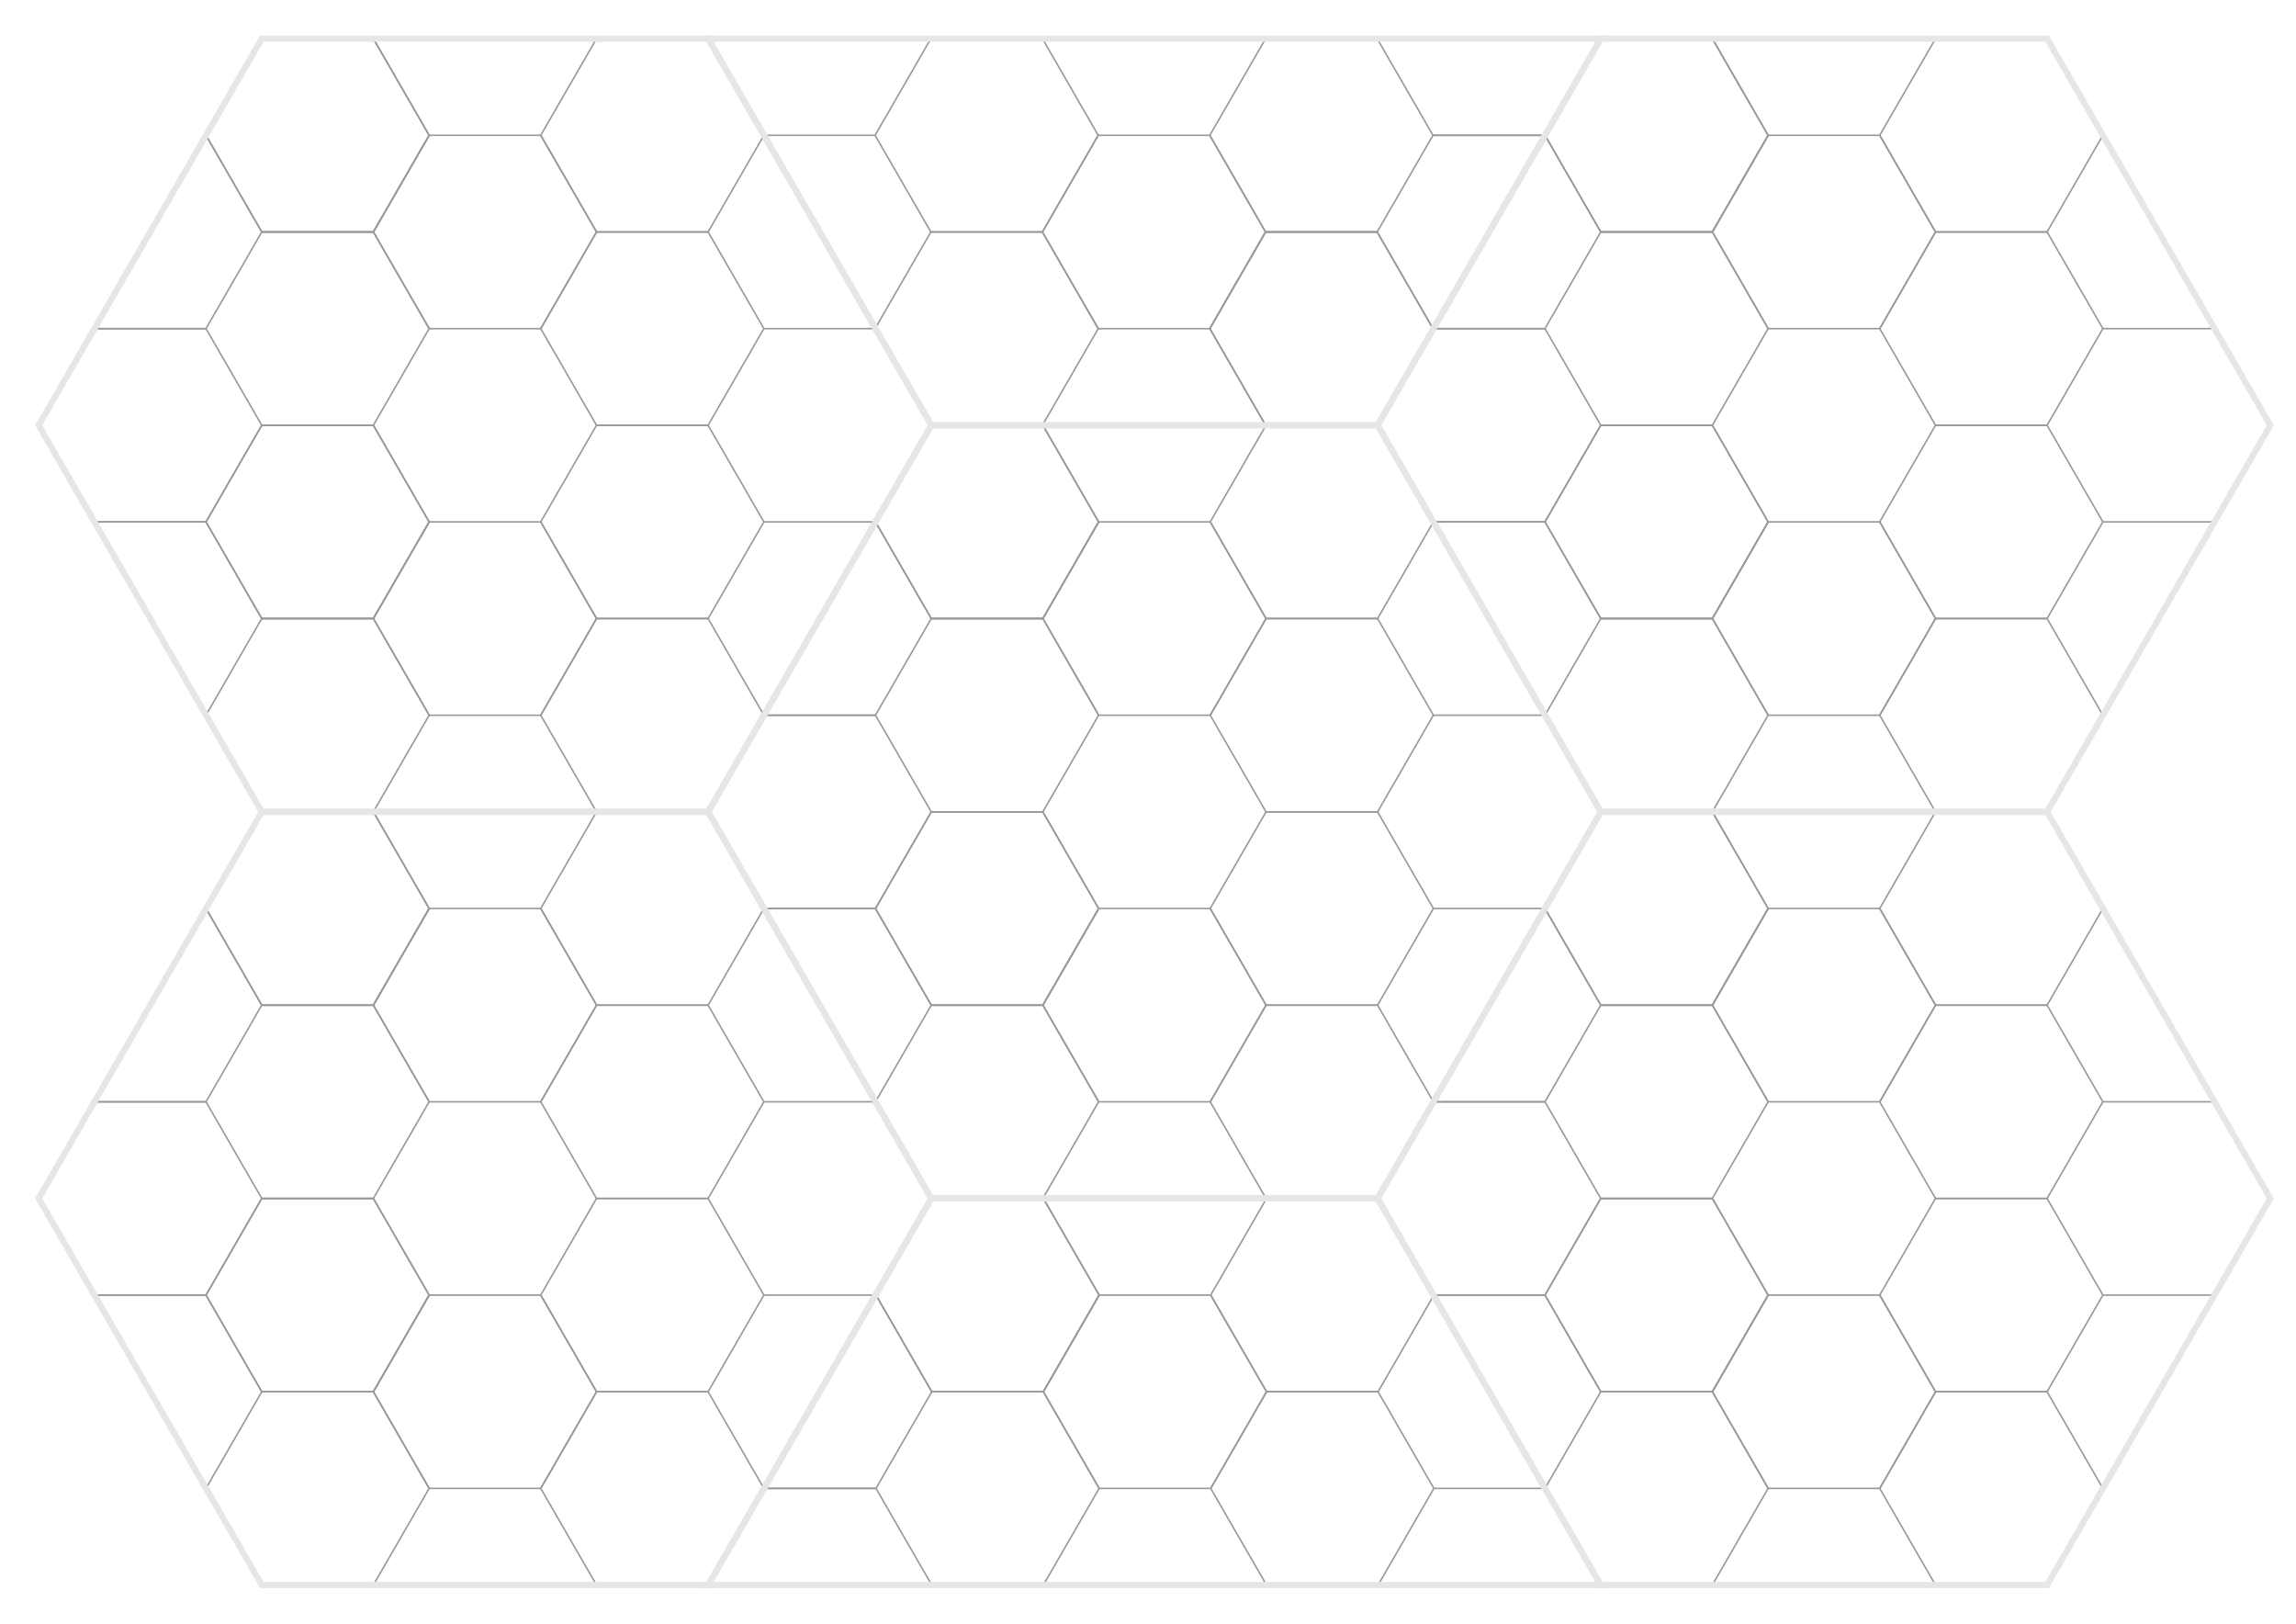
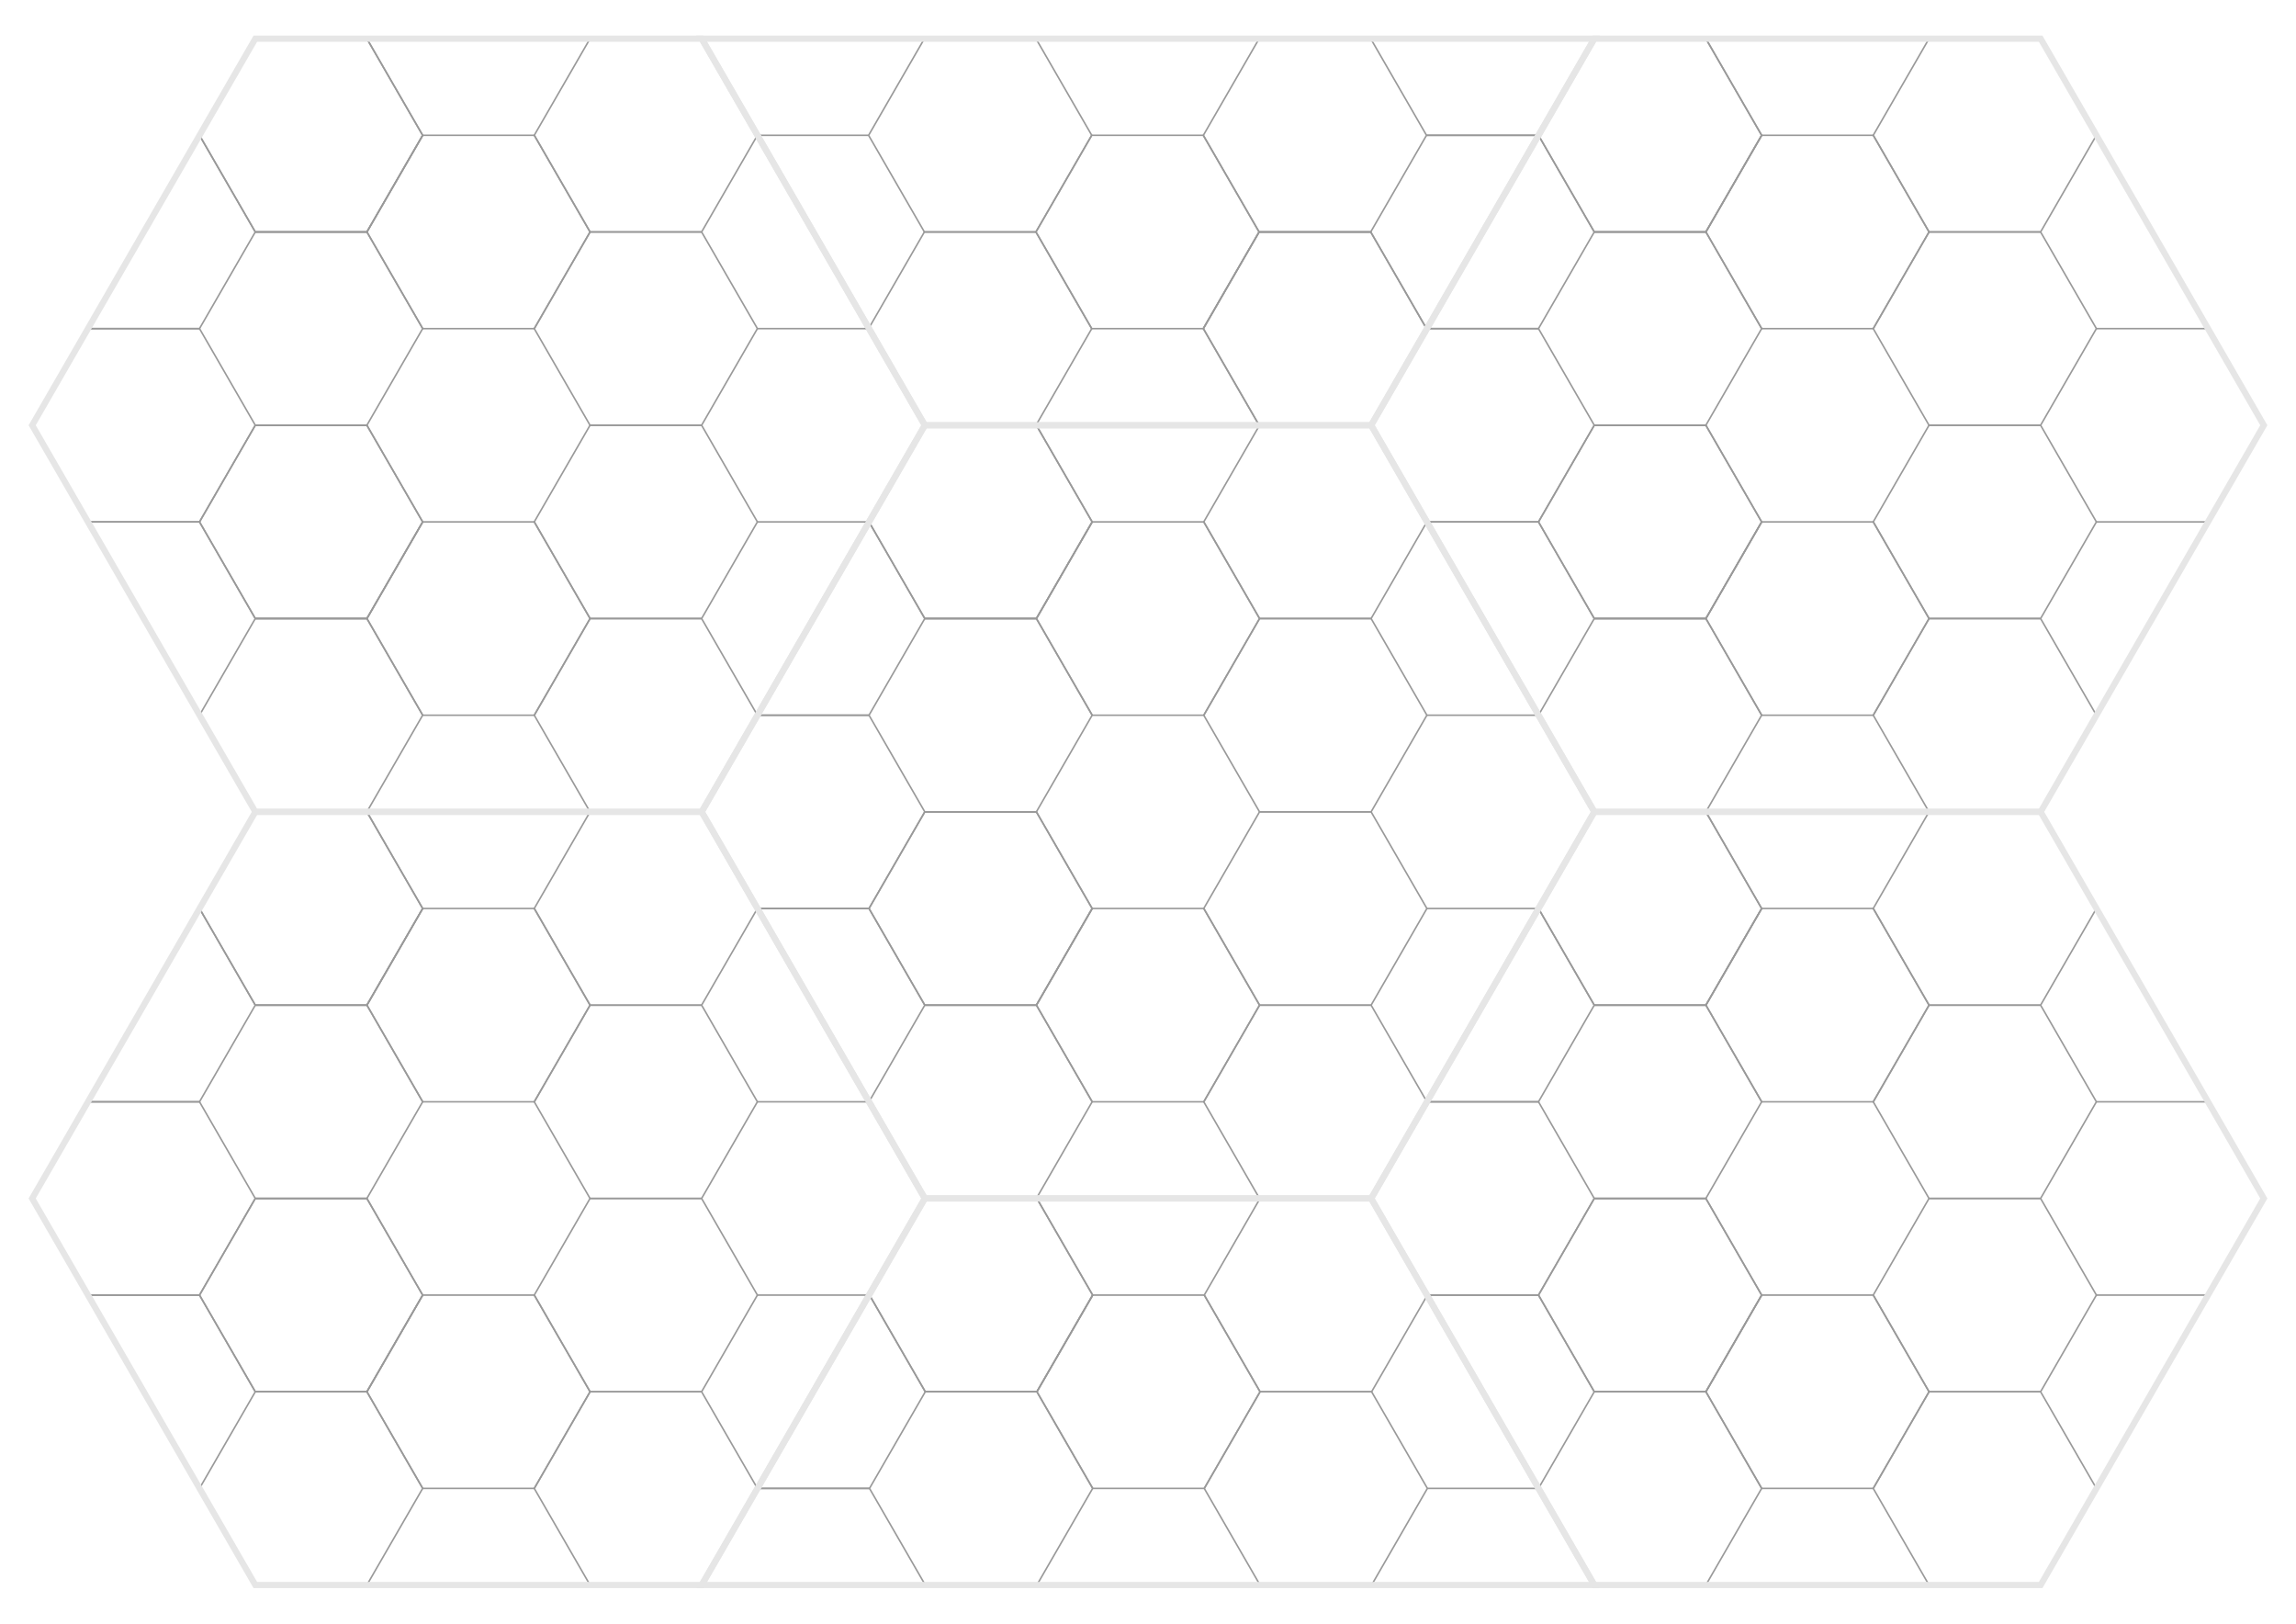
<svg xmlns="http://www.w3.org/2000/svg" xmlns:xlink="http://www.w3.org/1999/xlink" width="297mm" height="210mm" viewBox="0 0 297 210" version="1.1" id="svg1" xml:space="preserve">
  <defs id="defs1" />
  <g id="layer1">
-     <g id="g8" transform="matrix(0.2645833,0,0,0.2645833,91.14109,54.59999)">
+     <g id="g8" transform="matrix(0.2645833,0,0,0.2645833,90.30309,54.59999)">
      <g id="layer4-40" style="display:inline" transform="translate(-17.15183,-17.38583)">
        <path style="display:inline;fill:none;stroke:#999999;stroke-width:0.866;stroke-dasharray:none;stroke-opacity:1" id="path6-7-2-2" d="m 126.955,537.48 -62.519,0 -31.259,-54.143 31.259,-54.143 62.519,0 31.259,54.143 z" transform="matrix(0.8725703,0,0,0.872584,153.6224,-119.3899)" />
        <path style="display:inline;fill:none;stroke:#999999;stroke-width:0.866;stroke-dasharray:none;stroke-opacity:1" id="path6-7-3-1" d="m 126.955,537.48 -62.519,0 -31.259,-54.143 31.259,-54.143 62.519,0 31.259,54.143 z" transform="matrix(0.8725703,0,0,0.872584,71.75784,-166.634)" />
        <path style="display:inline;fill:none;stroke:#999999;stroke-width:0.756;stroke-opacity:1" d="M 100.732,255.118 H 46.178" id="path6-5-2-6-8-3-6-0-60" />
        <use x="0" y="0" xlink:href="#path6-7-3-1" id="use5-5" style="display:inline" />
        <use x="0" y="0" xlink:href="#path6-7-3-1" transform="translate(0,94.48817)" id="use6-3" style="display:inline" />
        <use x="0" y="0" xlink:href="#path6-7-3-1" transform="translate(163.6557)" id="use7-7" style="display:inline" />
        <use x="0" y="0" xlink:href="#path6-7-3-1" transform="translate(163.6557,94.48817)" id="use8-8" style="display:inline" />
        <use x="0" y="0" xlink:href="#path6-5-2-6-8-3-6-0-60" id="use13-7" style="display:inline" />
        <use x="0" y="0" xlink:href="#path6-5-2-6-8-3-6-0-60" transform="translate(327.3222)" id="use14-5" style="display:inline" />
      </g>
      <g id="layer2-65" transform="translate(-17.15183,-17.38583)">
        <path style="display:inline;fill:none;stroke:#999999;stroke-width:0.866;stroke-dasharray:none;stroke-opacity:1" id="path6-5-8" d="m 126.955,537.48 -62.519,0 -31.259,-54.143 31.259,-54.143 62.519,0 31.259,54.143 z" transform="matrix(0.8725704,0,0,0.872584,153.6224,-308.3663)" />
        <path style="display:inline;fill:none;stroke:#999999;stroke-width:0.866;stroke-dasharray:none;stroke-opacity:1" id="path6-9" d="m 126.955,537.48 -62.519,0 -31.259,-54.143 31.259,-54.143 62.519,0 31.259,54.143 z" transform="matrix(0.8725703,0,0,0.872584,71.75784,-355.6104)" />
        <path style="display:inline;fill:none;stroke:#999999;stroke-width:0.756;stroke-opacity:1" d="M 100.732,160.63 H 46.178" id="path6-5-2-6-8-3-6-6" />
        <use x="0" y="0" xlink:href="#path6-9" id="use1-2" style="display:inline" />
        <use x="0" y="0" xlink:href="#path6-9" transform="translate(0,94.48817)" id="use2-4" style="display:inline" />
        <use x="0" y="0" xlink:href="#path6-9" transform="translate(163.6557)" id="use3-2" style="display:inline" />
        <use x="0" y="0" xlink:href="#path6-9" transform="translate(163.6557,94.48817)" id="use4-8" style="display:inline" />
        <use x="0" y="0" xlink:href="#path6-5-2-6-8-3-6-6" id="use11-6" style="display:inline" />
        <use x="0" y="0" xlink:href="#path6-5-2-6-8-3-6-6" transform="translate(327.3222)" id="use12-5" style="display:inline" />
      </g>
      <g id="layer1-6" style="display:inline" transform="translate(-17.15183,-17.38583)">
        <path style="display:inline;fill:none;stroke:#e6e6e6;stroke-width:1.748;stroke-dasharray:none" id="path1-93" d="M 114.169,296.1 51.098,186.858 114.169,77.615 240.311,77.615 303.382,186.858 240.311,296.1 Z" transform="matrix(1.729883,0,0,1.729883,-69.49573,-115.3678)" />
      </g>
    </g>
-     <g id="g296" transform="matrix(-0.2645833,0,0,-0.2645833,207.7661,55.40013)">
+     <g id="g296" transform="matrix(-0.2645833,0,0,-0.2645833,206.9281,55.40013)">
      <g id="g200" style="display:inline" transform="translate(-16.03605,-17.38573)">
        <path style="display:inline;fill:none;stroke:#999999;stroke-width:0.866;stroke-dasharray:none" id="path193" d="m 126.955,537.48 -62.519,0 -31.259,-54.143 31.259,-54.143 62.519,0 31.259,54.143 z" transform="matrix(0.8725704,0,0,0.872584,153.6224,-308.3663)" />
        <path style="display:inline;fill:none;stroke:#999999;stroke-width:0.866;stroke-dasharray:none" id="path194" d="m 126.955,537.48 -62.519,0 -31.259,-54.143 31.259,-54.143 62.519,0 31.259,54.143 z" transform="matrix(0.8725703,0,0,0.872584,71.75784,-355.6104)" />
        <path style="display:inline;fill:none;stroke:#999999;stroke-width:0.756" d="M 100.732,160.63 H 46.178" id="path195" />
        <path style="display:inline;fill:none;stroke:#999999;stroke-width:0.866;stroke-dasharray:none" id="use195" d="m 126.955,537.48 -62.519,0 -31.259,-54.143 31.259,-54.143 62.519,0 31.259,54.143 z" transform="matrix(0.8725703,0,0,0.872584,71.75784,-355.6104)" />
        <path style="display:inline;fill:none;stroke:#999999;stroke-width:0.866;stroke-dasharray:none" id="use196" d="m 126.955,537.48 -62.519,0 -31.259,-54.143 31.259,-54.143 62.519,0 31.259,54.143 z" transform="matrix(0.8725703,0,0,0.872584,71.75784,-261.1222)" />
        <path style="display:inline;fill:none;stroke:#999999;stroke-width:0.866;stroke-dasharray:none" id="use197" d="m 126.955,537.48 -62.519,0 -31.259,-54.143 31.259,-54.143 62.519,0 31.259,54.143 z" transform="matrix(0.8725703,0,0,0.872584,235.4136,-355.6104)" />
        <path style="display:inline;fill:none;stroke:#999999;stroke-width:0.866;stroke-dasharray:none" id="use198" d="m 126.955,537.48 -62.519,0 -31.259,-54.143 31.259,-54.143 62.519,0 31.259,54.143 z" transform="matrix(0.8725703,0,0,0.872584,235.4136,-261.1222)" />
        <path style="display:inline;fill:none;stroke:#999999;stroke-width:0.756" d="M 100.732,160.63 H 46.178" id="use199" />
        <path style="display:inline;fill:none;stroke:#999999;stroke-width:0.756" d="m 428.054,160.63 h -54.554" id="use200" />
      </g>
      <g id="g295" style="display:inline" transform="translate(-16.03605,-17.38573)">
        <path id="path294" style="display:inline;fill:none;stroke:#e6e6e6;stroke-width:3.024" d="M 345.972,18.898 455.078,207.874 H 18.655 L 127.761,18.898 Z" />
      </g>
    </g>
-     <g id="g306" transform="matrix(0.2645833,0,0,0.2645833,90.91013,154.6)">
+     <g id="g306" transform="matrix(0.2645833,0,0,0.2645833,90.07213,154.6)">
      <g id="g304" style="display:inline" transform="translate(-16.03605,-17.38573)">
        <path style="display:inline;fill:none;stroke:#999999;stroke-width:0.866;stroke-dasharray:none" id="path296" d="m 126.955,537.48 -62.519,0 -31.259,-54.143 31.259,-54.143 62.519,0 31.259,54.143 z" transform="matrix(0.8725704,0,0,0.872584,153.6224,-308.3663)" />
        <path style="display:inline;fill:none;stroke:#999999;stroke-width:0.866;stroke-dasharray:none" id="path297" d="m 126.955,537.48 -62.519,0 -31.259,-54.143 31.259,-54.143 62.519,0 31.259,54.143 z" transform="matrix(0.8725703,0,0,0.872584,71.75784,-355.6104)" />
        <path style="display:inline;fill:none;stroke:#999999;stroke-width:0.756" d="M 100.732,160.63 H 46.178" id="path298" />
        <path style="display:inline;fill:none;stroke:#999999;stroke-width:0.866;stroke-dasharray:none" id="path299" d="m 126.955,537.48 -62.519,0 -31.259,-54.143 31.259,-54.143 62.519,0 31.259,54.143 z" transform="matrix(0.8725703,0,0,0.872584,71.75784,-355.6104)" />
        <path style="display:inline;fill:none;stroke:#999999;stroke-width:0.866;stroke-dasharray:none" id="path300" d="m 126.955,537.48 -62.519,0 -31.259,-54.143 31.259,-54.143 62.519,0 31.259,54.143 z" transform="matrix(0.8725703,0,0,0.872584,71.75784,-261.1222)" />
        <path style="display:inline;fill:none;stroke:#999999;stroke-width:0.866;stroke-dasharray:none" id="path301" d="m 126.955,537.48 -62.519,0 -31.259,-54.143 31.259,-54.143 62.519,0 31.259,54.143 z" transform="matrix(0.8725703,0,0,0.872584,235.4136,-355.6104)" />
        <path style="display:inline;fill:none;stroke:#999999;stroke-width:0.866;stroke-dasharray:none" id="path302" d="m 126.955,537.48 -62.519,0 -31.259,-54.143 31.259,-54.143 62.519,0 31.259,54.143 z" transform="matrix(0.8725703,0,0,0.872584,235.4136,-261.1222)" />
        <path style="display:inline;fill:none;stroke:#999999;stroke-width:0.756" d="M 100.732,160.63 H 46.178" id="path303" />
        <path style="display:inline;fill:none;stroke:#999999;stroke-width:0.756" d="m 428.054,160.63 h -54.554" id="path304" />
      </g>
      <g id="g305" style="display:inline" transform="translate(-16.03605,-17.38573)">
        <path id="path305" style="display:inline;fill:none;stroke:#e6e6e6;stroke-width:3.024" d="M 345.972,18.898 455.078,207.874 H 18.655 L 127.761,18.898 Z" />
      </g>
    </g>
-     <g id="g322" transform="matrix(0.2645833,0,0,0.2645833,4.538089,4.599995)">
+     <g id="g322" transform="matrix(0.2645833,0,0,0.2645833,3.700089,4.599995)">
      <g id="g313" style="display:inline" transform="translate(-17.15183,-17.38583)">
        <path style="display:inline;fill:none;stroke:#999999;stroke-width:0.866;stroke-dasharray:none;stroke-opacity:1" id="path306" d="m 126.955,537.48 -62.519,0 -31.259,-54.143 31.259,-54.143 62.519,0 31.259,54.143 z" transform="matrix(0.8725703,0,0,0.872584,153.6224,-119.3899)" />
        <path style="display:inline;fill:none;stroke:#999999;stroke-width:0.866;stroke-dasharray:none;stroke-opacity:1" id="path307" d="m 126.955,537.48 -62.519,0 -31.259,-54.143 31.259,-54.143 62.519,0 31.259,54.143 z" transform="matrix(0.8725703,0,0,0.872584,71.75784,-166.634)" />
        <path style="display:inline;fill:none;stroke:#999999;stroke-width:0.756;stroke-opacity:1" d="M 100.732,255.118 H 46.178" id="path308" />
        <use x="0" y="0" xlink:href="#path6-7-3-1" id="use308" style="display:inline" />
        <use x="0" y="0" xlink:href="#path6-7-3-1" transform="translate(0,94.48817)" id="use309" style="display:inline" />
        <use x="0" y="0" xlink:href="#path6-7-3-1" transform="translate(163.6557)" id="use310" style="display:inline" />
        <use x="0" y="0" xlink:href="#path6-7-3-1" transform="translate(163.6557,94.48817)" id="use311" style="display:inline" />
        <use x="0" y="0" xlink:href="#path6-5-2-6-8-3-6-0-60" id="use312" style="display:inline" />
        <use x="0" y="0" xlink:href="#path6-5-2-6-8-3-6-0-60" transform="translate(327.3222)" id="use313" style="display:inline" />
      </g>
      <g id="g320" transform="translate(-17.15183,-17.38583)">
        <path style="display:inline;fill:none;stroke:#999999;stroke-width:0.866;stroke-dasharray:none;stroke-opacity:1" id="path313" d="m 126.955,537.48 -62.519,0 -31.259,-54.143 31.259,-54.143 62.519,0 31.259,54.143 z" transform="matrix(0.8725704,0,0,0.872584,153.6224,-308.3663)" />
        <path style="display:inline;fill:none;stroke:#999999;stroke-width:0.866;stroke-dasharray:none;stroke-opacity:1" id="path314" d="m 126.955,537.48 -62.519,0 -31.259,-54.143 31.259,-54.143 62.519,0 31.259,54.143 z" transform="matrix(0.8725703,0,0,0.872584,71.75784,-355.6104)" />
        <path style="display:inline;fill:none;stroke:#999999;stroke-width:0.756;stroke-opacity:1" d="M 100.732,160.63 H 46.178" id="path315" />
        <use x="0" y="0" xlink:href="#path6-9" id="use315" style="display:inline" />
        <use x="0" y="0" xlink:href="#path6-9" transform="translate(0,94.48817)" id="use316" style="display:inline" />
        <use x="0" y="0" xlink:href="#path6-9" transform="translate(163.6557)" id="use317" style="display:inline" />
        <use x="0" y="0" xlink:href="#path6-9" transform="translate(163.6557,94.48817)" id="use318" style="display:inline" />
        <use x="0" y="0" xlink:href="#path6-5-2-6-8-3-6-6" id="use319" style="display:inline" />
        <use x="0" y="0" xlink:href="#path6-5-2-6-8-3-6-6" transform="translate(327.3222)" id="use320" style="display:inline" />
      </g>
      <g id="g321" style="display:inline" transform="translate(-17.15183,-17.38583)">
        <path style="display:inline;fill:none;stroke:#e6e6e6;stroke-width:1.748;stroke-dasharray:none" id="path320" d="M 114.169,296.1 51.098,186.858 114.169,77.615 240.311,77.615 303.382,186.858 240.311,296.1 Z" transform="matrix(1.729883,0,0,1.729883,-69.49573,-115.3678)" />
      </g>
    </g>
-     <g id="g338" transform="matrix(0.2645833,0,0,0.2645833,4.538089,104.6)">
+     <g id="g338" transform="matrix(0.2645833,0,0,0.2645833,3.700089,104.6)">
      <g id="g329" style="display:inline" transform="translate(-17.15183,-17.38583)">
        <path style="display:inline;fill:none;stroke:#999999;stroke-width:0.866;stroke-dasharray:none;stroke-opacity:1" id="path322" d="m 126.955,537.48 -62.519,0 -31.259,-54.143 31.259,-54.143 62.519,0 31.259,54.143 z" transform="matrix(0.8725703,0,0,0.872584,153.6224,-119.3899)" />
        <path style="display:inline;fill:none;stroke:#999999;stroke-width:0.866;stroke-dasharray:none;stroke-opacity:1" id="path323" d="m 126.955,537.48 -62.519,0 -31.259,-54.143 31.259,-54.143 62.519,0 31.259,54.143 z" transform="matrix(0.8725703,0,0,0.872584,71.75784,-166.634)" />
        <path style="display:inline;fill:none;stroke:#999999;stroke-width:0.756;stroke-opacity:1" d="M 100.732,255.118 H 46.178" id="path324" />
        <use x="0" y="0" xlink:href="#path6-7-3-1" id="use324" style="display:inline" />
        <use x="0" y="0" xlink:href="#path6-7-3-1" transform="translate(0,94.48817)" id="use325" style="display:inline" />
        <use x="0" y="0" xlink:href="#path6-7-3-1" transform="translate(163.6557)" id="use326" style="display:inline" />
        <use x="0" y="0" xlink:href="#path6-7-3-1" transform="translate(163.6557,94.48817)" id="use327" style="display:inline" />
        <use x="0" y="0" xlink:href="#path6-5-2-6-8-3-6-0-60" id="use328" style="display:inline" />
        <use x="0" y="0" xlink:href="#path6-5-2-6-8-3-6-0-60" transform="translate(327.3222)" id="use329" style="display:inline" />
      </g>
      <g id="g336" transform="translate(-17.15183,-17.38583)">
        <path style="display:inline;fill:none;stroke:#999999;stroke-width:0.866;stroke-dasharray:none;stroke-opacity:1" id="path329" d="m 126.955,537.48 -62.519,0 -31.259,-54.143 31.259,-54.143 62.519,0 31.259,54.143 z" transform="matrix(0.8725704,0,0,0.872584,153.6224,-308.3663)" />
        <path style="display:inline;fill:none;stroke:#999999;stroke-width:0.866;stroke-dasharray:none;stroke-opacity:1" id="path330" d="m 126.955,537.48 -62.519,0 -31.259,-54.143 31.259,-54.143 62.519,0 31.259,54.143 z" transform="matrix(0.8725703,0,0,0.872584,71.75784,-355.6104)" />
        <path style="display:inline;fill:none;stroke:#999999;stroke-width:0.756;stroke-opacity:1" d="M 100.732,160.63 H 46.178" id="path331" />
        <use x="0" y="0" xlink:href="#path6-9" id="use331" style="display:inline" />
        <use x="0" y="0" xlink:href="#path6-9" transform="translate(0,94.48817)" id="use332" style="display:inline" />
        <use x="0" y="0" xlink:href="#path6-9" transform="translate(163.6557)" id="use333" style="display:inline" />
        <use x="0" y="0" xlink:href="#path6-9" transform="translate(163.6557,94.48817)" id="use334" style="display:inline" />
        <use x="0" y="0" xlink:href="#path6-5-2-6-8-3-6-6" id="use335" style="display:inline" />
        <use x="0" y="0" xlink:href="#path6-5-2-6-8-3-6-6" transform="translate(327.3222)" id="use336" style="display:inline" />
      </g>
      <g id="g337" style="display:inline" transform="translate(-17.15183,-17.38583)">
        <path style="display:inline;fill:none;stroke:#e6e6e6;stroke-width:1.748;stroke-dasharray:none" id="path336" d="M 114.169,296.1 51.098,186.858 114.169,77.615 240.311,77.615 303.382,186.858 240.311,296.1 Z" transform="matrix(1.729883,0,0,1.729883,-69.49573,-115.3678)" />
      </g>
    </g>
-     <g id="g354" transform="matrix(0.2645833,0,0,0.2645833,177.7431,4.599995)">
+     <g id="g354" transform="matrix(0.2645833,0,0,0.2645833,176.9051,4.599995)">
      <g id="g345" style="display:inline" transform="translate(-17.15183,-17.38583)">
        <path style="display:inline;fill:none;stroke:#999999;stroke-width:0.866;stroke-dasharray:none;stroke-opacity:1" id="path338" d="m 126.955,537.48 -62.519,0 -31.259,-54.143 31.259,-54.143 62.519,0 31.259,54.143 z" transform="matrix(0.8725703,0,0,0.872584,153.6224,-119.3899)" />
        <path style="display:inline;fill:none;stroke:#999999;stroke-width:0.866;stroke-dasharray:none;stroke-opacity:1" id="path339" d="m 126.955,537.48 -62.519,0 -31.259,-54.143 31.259,-54.143 62.519,0 31.259,54.143 z" transform="matrix(0.8725703,0,0,0.872584,71.75784,-166.634)" />
        <path style="display:inline;fill:none;stroke:#999999;stroke-width:0.756;stroke-opacity:1" d="M 100.732,255.118 H 46.178" id="path340" />
        <use x="0" y="0" xlink:href="#path6-7-3-1" id="use340" style="display:inline" />
        <use x="0" y="0" xlink:href="#path6-7-3-1" transform="translate(0,94.48817)" id="use341" style="display:inline" />
        <use x="0" y="0" xlink:href="#path6-7-3-1" transform="translate(163.6557)" id="use342" style="display:inline" />
        <use x="0" y="0" xlink:href="#path6-7-3-1" transform="translate(163.6557,94.48817)" id="use343" style="display:inline" />
        <use x="0" y="0" xlink:href="#path6-5-2-6-8-3-6-0-60" id="use344" style="display:inline" />
        <use x="0" y="0" xlink:href="#path6-5-2-6-8-3-6-0-60" transform="translate(327.3222)" id="use345" style="display:inline" />
      </g>
      <g id="g352" transform="translate(-17.15183,-17.38583)">
        <path style="display:inline;fill:none;stroke:#999999;stroke-width:0.866;stroke-dasharray:none;stroke-opacity:1" id="path345" d="m 126.955,537.48 -62.519,0 -31.259,-54.143 31.259,-54.143 62.519,0 31.259,54.143 z" transform="matrix(0.8725704,0,0,0.872584,153.6224,-308.3663)" />
        <path style="display:inline;fill:none;stroke:#999999;stroke-width:0.866;stroke-dasharray:none;stroke-opacity:1" id="path346" d="m 126.955,537.48 -62.519,0 -31.259,-54.143 31.259,-54.143 62.519,0 31.259,54.143 z" transform="matrix(0.8725703,0,0,0.872584,71.75784,-355.6104)" />
        <path style="display:inline;fill:none;stroke:#999999;stroke-width:0.756;stroke-opacity:1" d="M 100.732,160.63 H 46.178" id="path347" />
        <use x="0" y="0" xlink:href="#path6-9" id="use347" style="display:inline" />
        <use x="0" y="0" xlink:href="#path6-9" transform="translate(0,94.48817)" id="use348" style="display:inline" />
        <use x="0" y="0" xlink:href="#path6-9" transform="translate(163.6557)" id="use349" style="display:inline" />
        <use x="0" y="0" xlink:href="#path6-9" transform="translate(163.6557,94.48817)" id="use350" style="display:inline" />
        <use x="0" y="0" xlink:href="#path6-5-2-6-8-3-6-6" id="use351" style="display:inline" />
        <use x="0" y="0" xlink:href="#path6-5-2-6-8-3-6-6" transform="translate(327.3222)" id="use352" style="display:inline" />
      </g>
      <g id="g353" style="display:inline" transform="translate(-17.15183,-17.38583)">
        <path style="display:inline;fill:none;stroke:#e6e6e6;stroke-width:1.748;stroke-dasharray:none" id="path352" d="M 114.169,296.1 51.098,186.858 114.169,77.615 240.311,77.615 303.382,186.858 240.311,296.1 Z" transform="matrix(1.729883,0,0,1.729883,-69.49573,-115.3678)" />
      </g>
    </g>
-     <g id="g370" transform="matrix(0.2645833,0,0,0.2645833,177.7431,104.6)">
+     <g id="g370" transform="matrix(0.2645833,0,0,0.2645833,176.9051,104.6)">
      <g id="g361" style="display:inline" transform="translate(-17.15183,-17.38583)">
        <path style="display:inline;fill:none;stroke:#999999;stroke-width:0.866;stroke-dasharray:none;stroke-opacity:1" id="path354" d="m 126.955,537.48 -62.519,0 -31.259,-54.143 31.259,-54.143 62.519,0 31.259,54.143 z" transform="matrix(0.8725703,0,0,0.872584,153.6224,-119.3899)" />
        <path style="display:inline;fill:none;stroke:#999999;stroke-width:0.866;stroke-dasharray:none;stroke-opacity:1" id="path355" d="m 126.955,537.48 -62.519,0 -31.259,-54.143 31.259,-54.143 62.519,0 31.259,54.143 z" transform="matrix(0.8725703,0,0,0.872584,71.75784,-166.634)" />
        <path style="display:inline;fill:none;stroke:#999999;stroke-width:0.756;stroke-opacity:1" d="M 100.732,255.118 H 46.178" id="path356" />
        <use x="0" y="0" xlink:href="#path6-7-3-1" id="use356" style="display:inline" />
        <use x="0" y="0" xlink:href="#path6-7-3-1" transform="translate(0,94.48817)" id="use357" style="display:inline" />
        <use x="0" y="0" xlink:href="#path6-7-3-1" transform="translate(163.6557)" id="use358" style="display:inline" />
        <use x="0" y="0" xlink:href="#path6-7-3-1" transform="translate(163.6557,94.48817)" id="use359" style="display:inline" />
        <use x="0" y="0" xlink:href="#path6-5-2-6-8-3-6-0-60" id="use360" style="display:inline" />
        <use x="0" y="0" xlink:href="#path6-5-2-6-8-3-6-0-60" transform="translate(327.3222)" id="use361" style="display:inline" />
      </g>
      <g id="g368" transform="translate(-17.15183,-17.38583)">
        <path style="display:inline;fill:none;stroke:#999999;stroke-width:0.866;stroke-dasharray:none;stroke-opacity:1" id="path361" d="m 126.955,537.48 -62.519,0 -31.259,-54.143 31.259,-54.143 62.519,0 31.259,54.143 z" transform="matrix(0.8725704,0,0,0.872584,153.6224,-308.3663)" />
        <path style="display:inline;fill:none;stroke:#999999;stroke-width:0.866;stroke-dasharray:none;stroke-opacity:1" id="path362" d="m 126.955,537.48 -62.519,0 -31.259,-54.143 31.259,-54.143 62.519,0 31.259,54.143 z" transform="matrix(0.8725703,0,0,0.872584,71.75784,-355.6104)" />
        <path style="display:inline;fill:none;stroke:#999999;stroke-width:0.756;stroke-opacity:1" d="M 100.732,160.63 H 46.178" id="path363" />
        <use x="0" y="0" xlink:href="#path6-9" id="use363" style="display:inline" />
        <use x="0" y="0" xlink:href="#path6-9" transform="translate(0,94.48817)" id="use364" style="display:inline" />
        <use x="0" y="0" xlink:href="#path6-9" transform="translate(163.6557)" id="use365" style="display:inline" />
        <use x="0" y="0" xlink:href="#path6-9" transform="translate(163.6557,94.48817)" id="use366" style="display:inline" />
        <use x="0" y="0" xlink:href="#path6-5-2-6-8-3-6-6" id="use367" style="display:inline" />
        <use x="0" y="0" xlink:href="#path6-5-2-6-8-3-6-6" transform="translate(327.3222)" id="use368" style="display:inline" />
      </g>
      <g id="g369" style="display:inline" transform="translate(-17.15183,-17.38583)">
        <path style="display:inline;fill:none;stroke:#e6e6e6;stroke-width:1.748;stroke-dasharray:none" id="path368" d="M 114.169,296.1 51.098,186.858 114.169,77.615 240.311,77.615 303.382,186.858 240.311,296.1 Z" transform="matrix(1.729883,0,0,1.729883,-69.49573,-115.3678)" />
      </g>
    </g>
  </g>
</svg>
